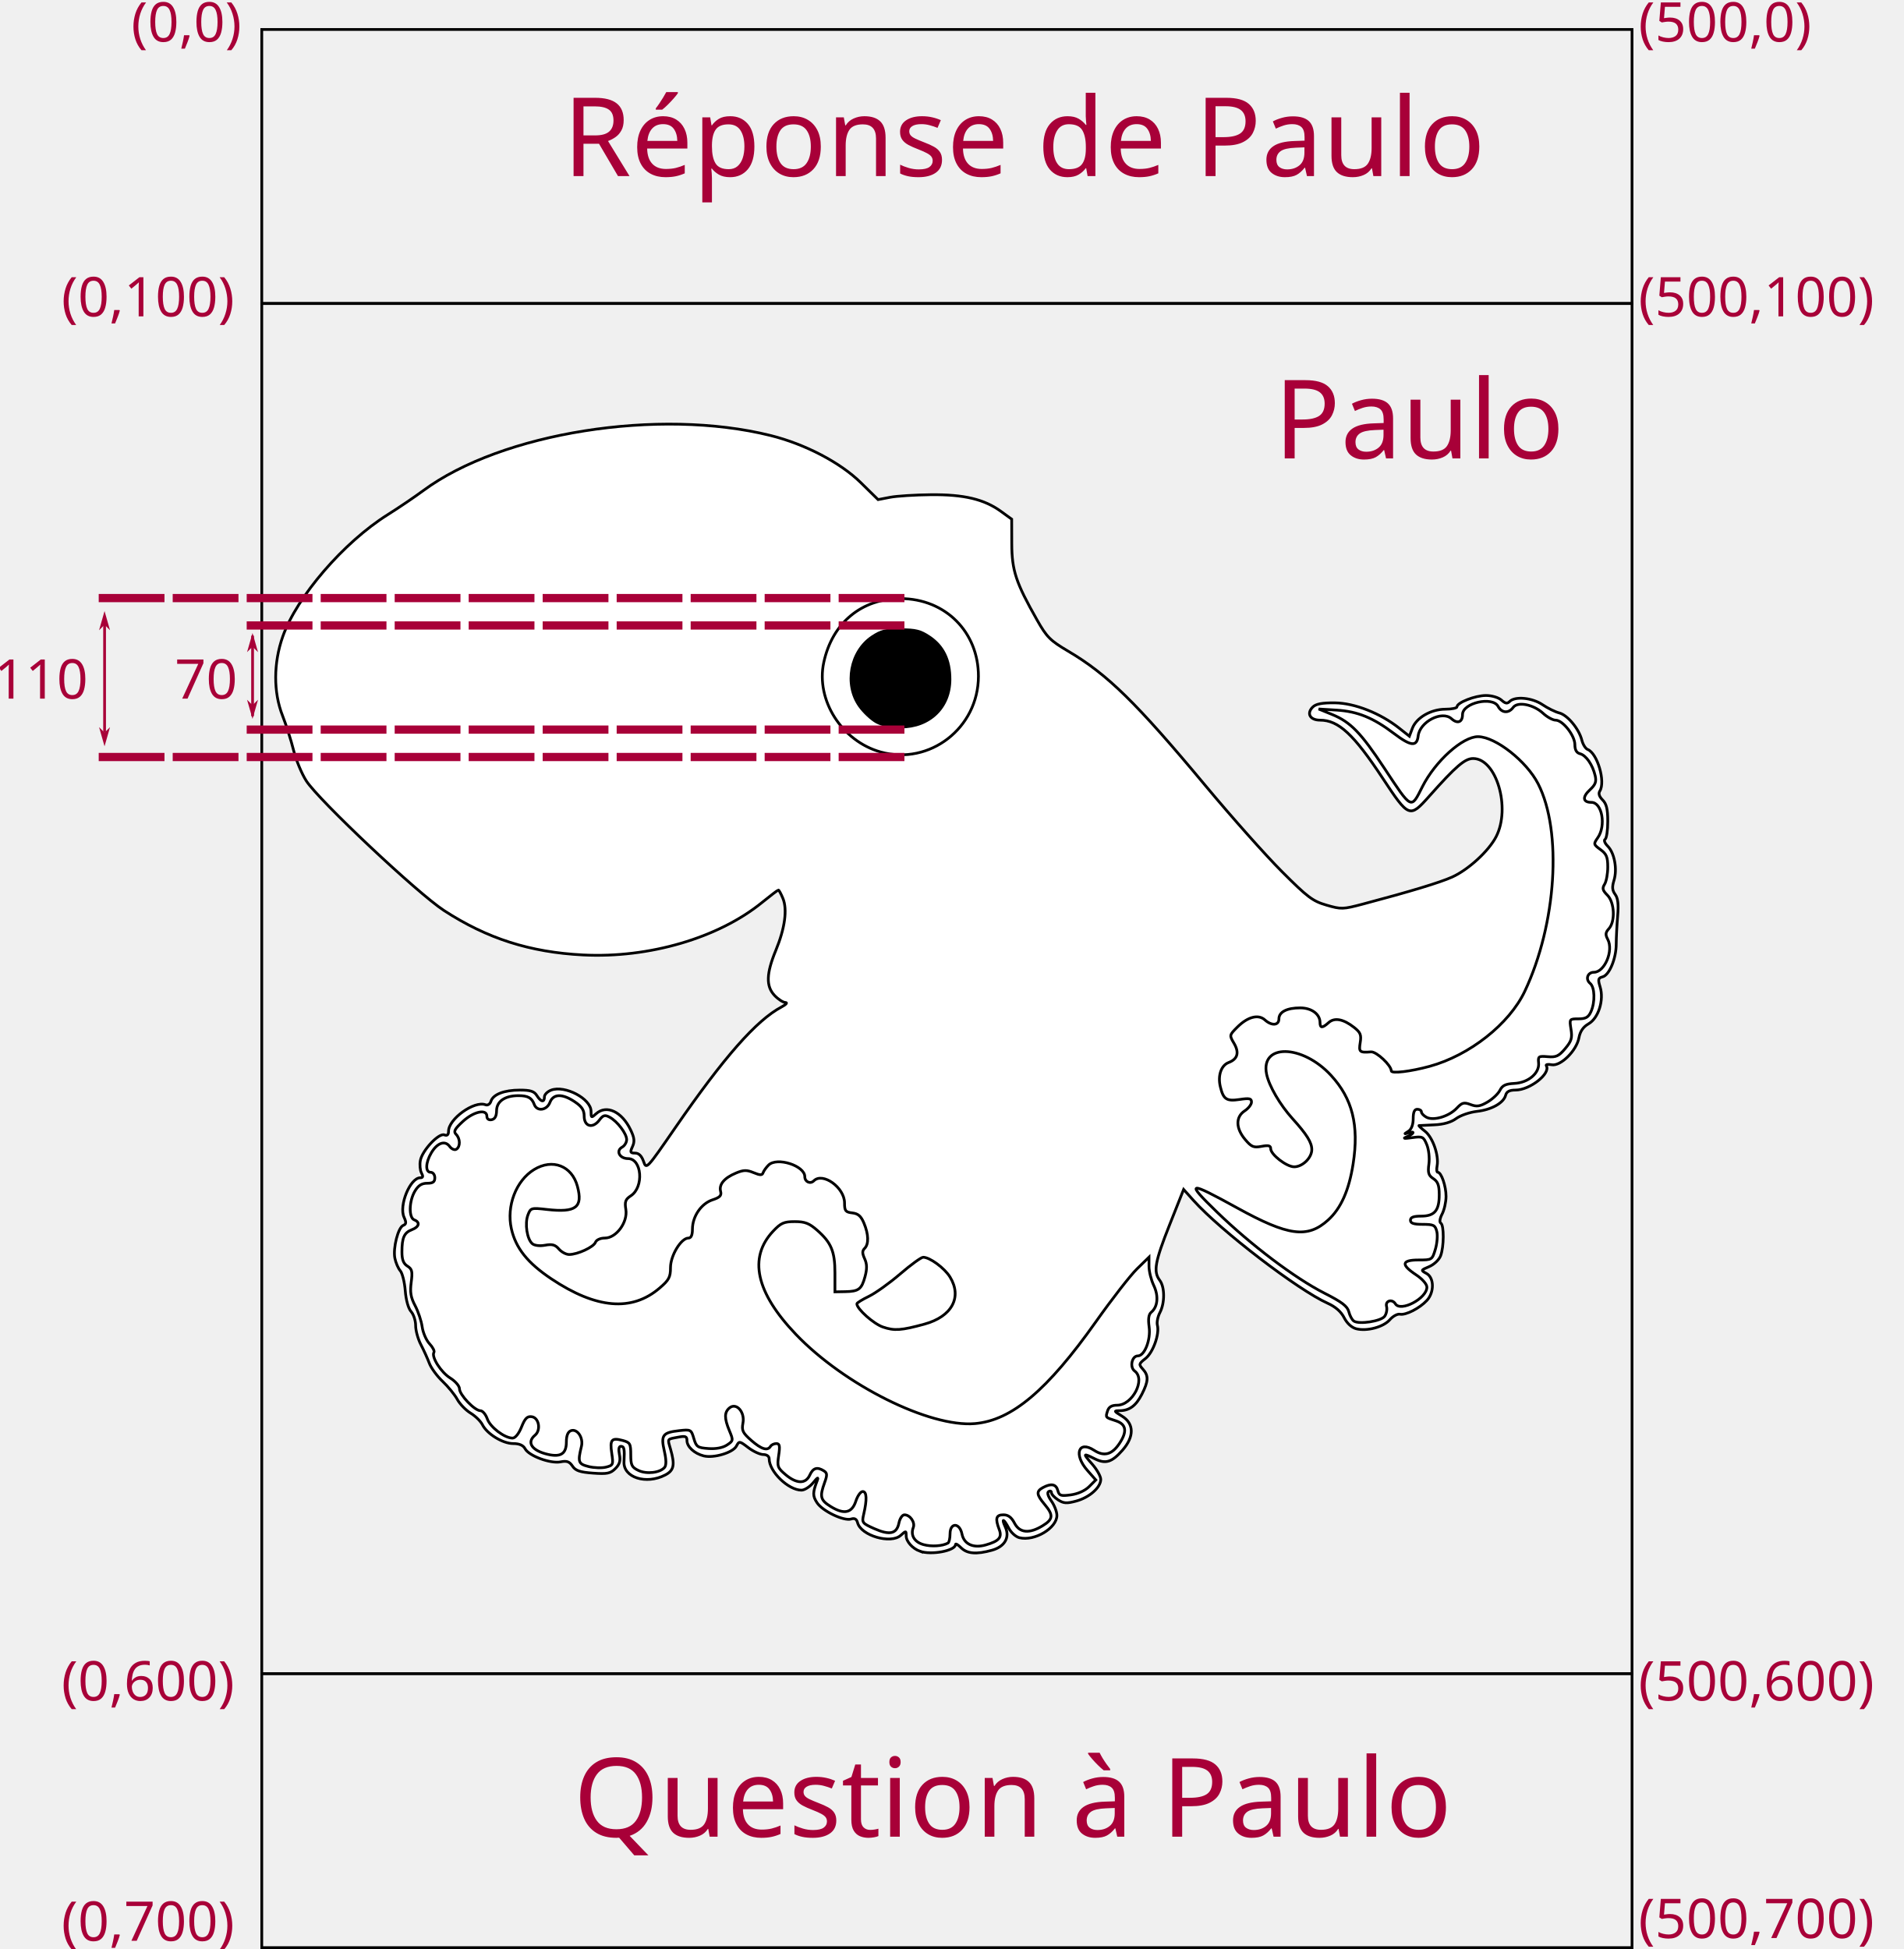
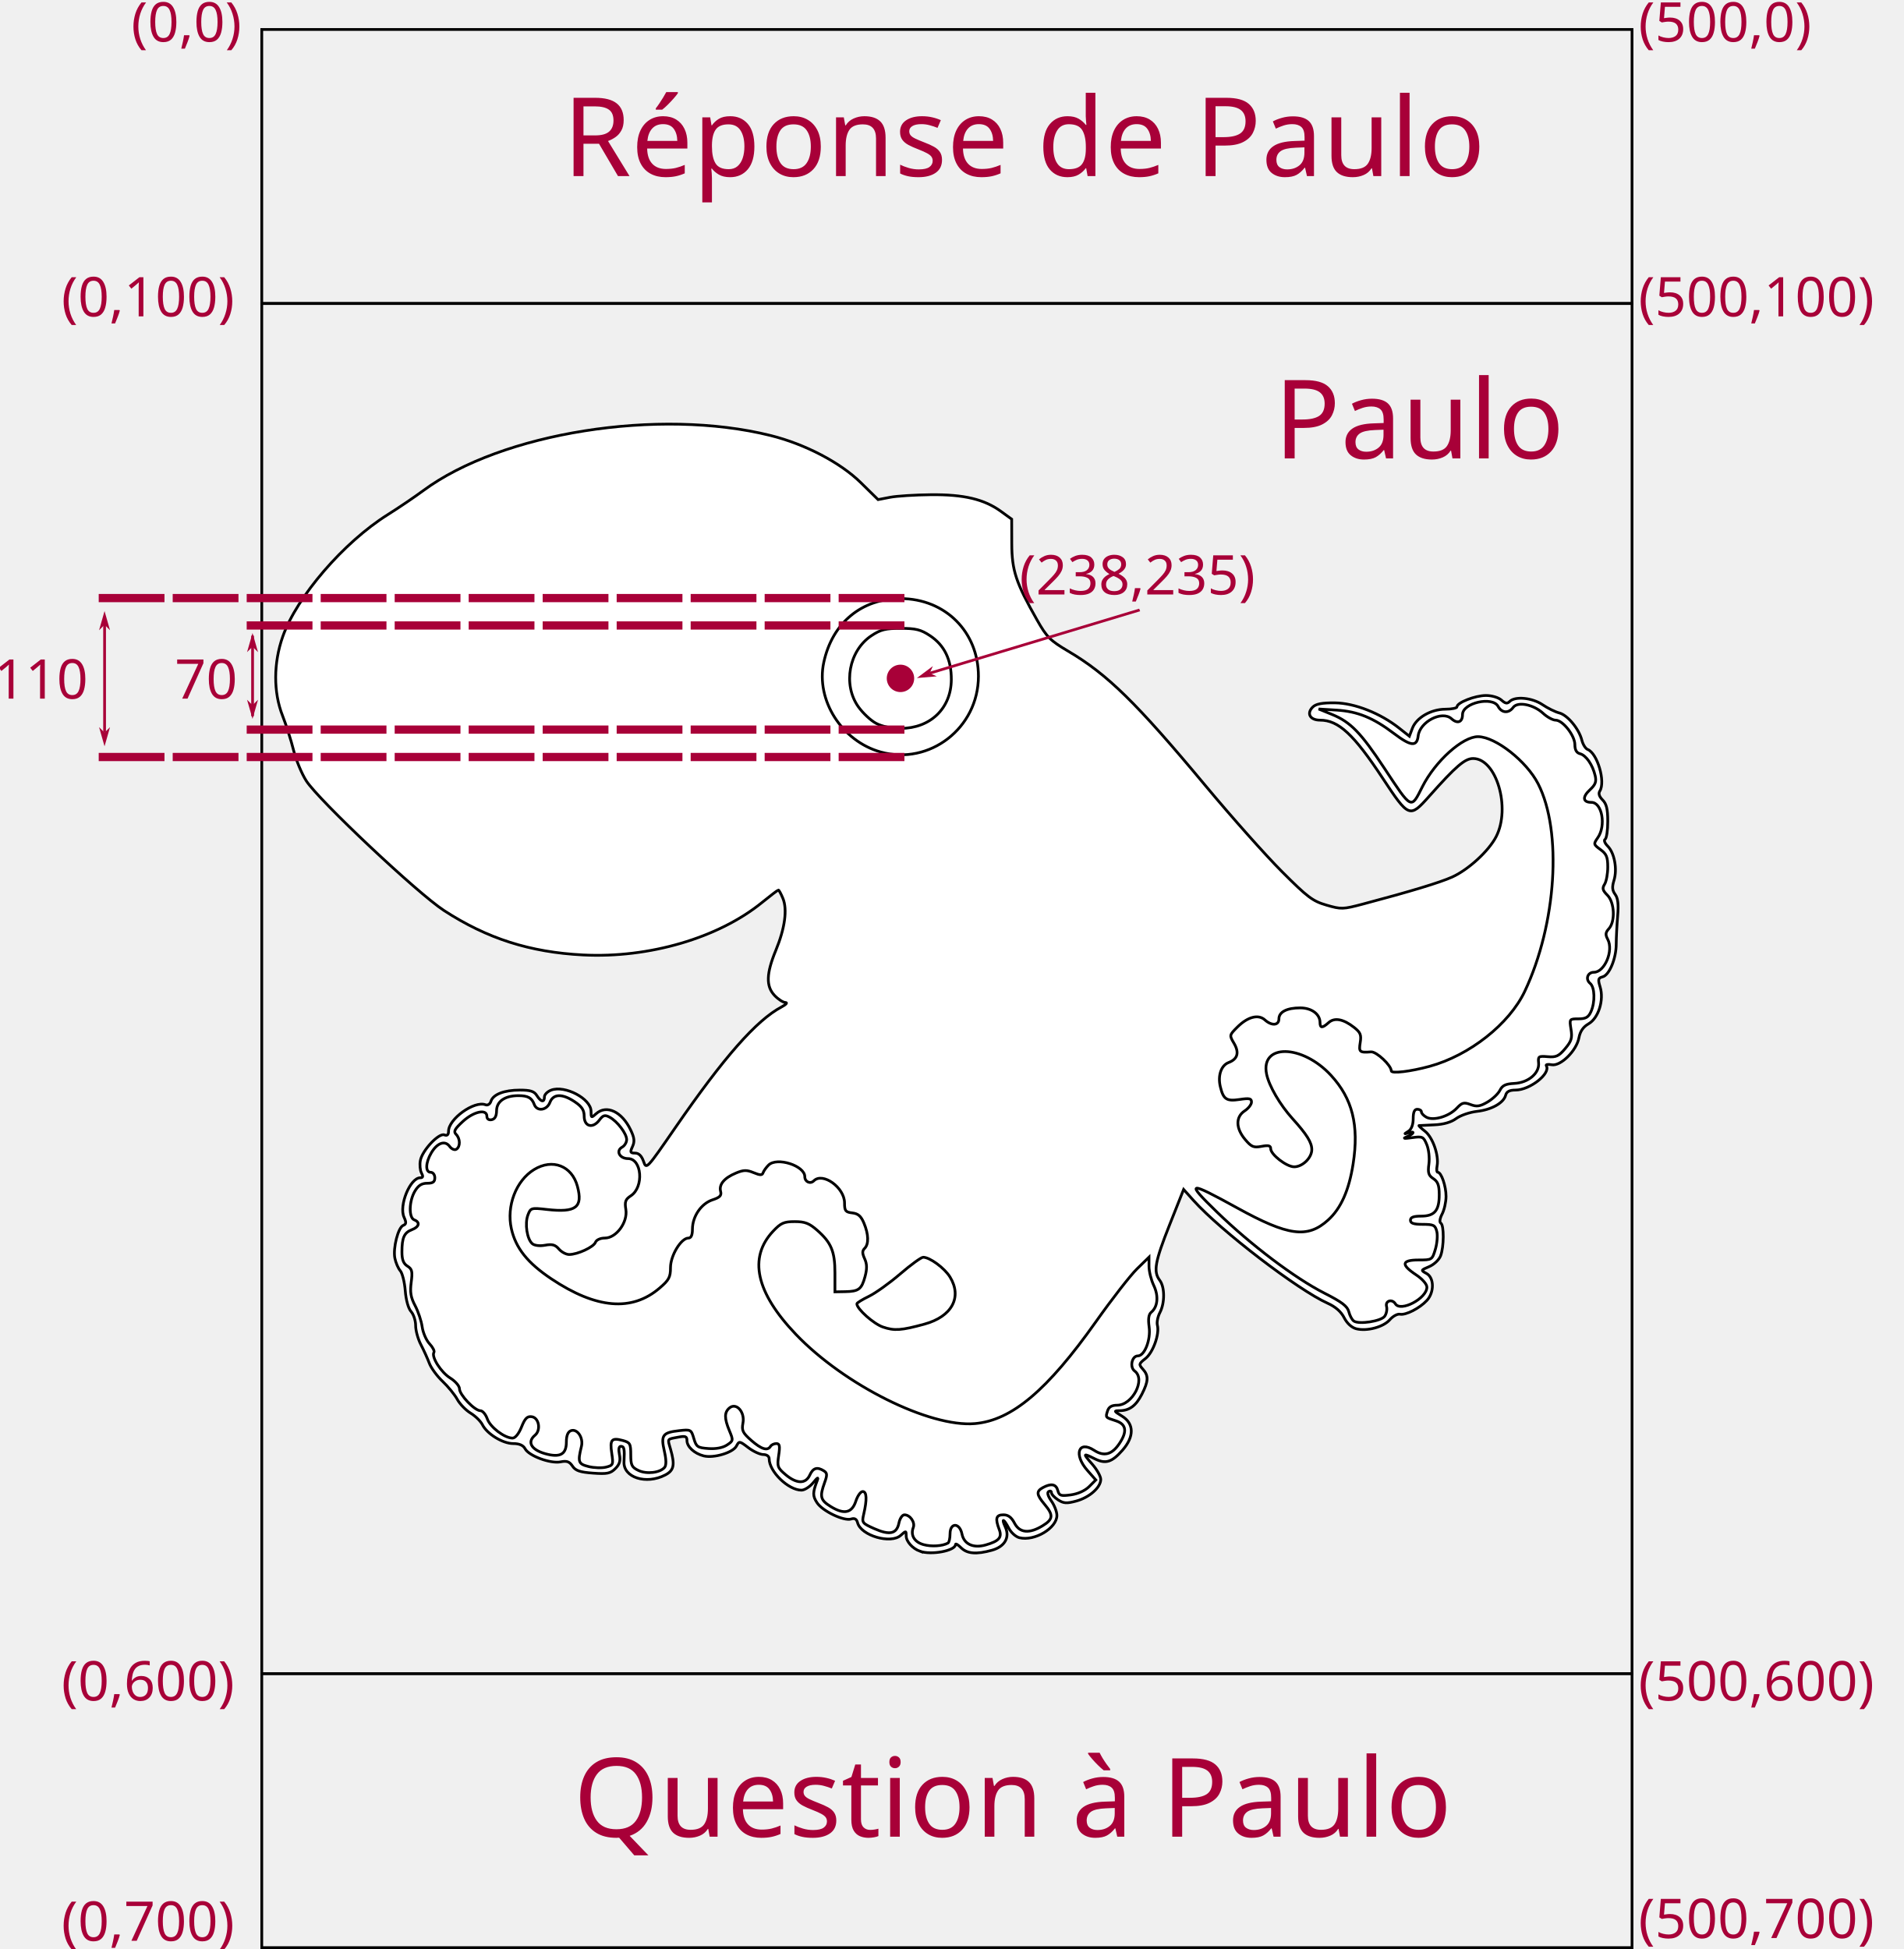
<svg xmlns="http://www.w3.org/2000/svg" width="694.559" height="711.259" id="svg3068" version="1.1">
  <defs id="defs3070">
    <marker orient="auto" refY="0" refX="0" id="Arrow1Mend" style="overflow:visible">
      <path id="path4535" d="M 0,0 5,-5 -12.5,0 5,5 0,0 z" style="fill-rule:evenodd;stroke:#000000;stroke-width:1pt" transform="matrix(-0.4,0,0,-0.4,-4,0)" />
    </marker>
    <marker orient="auto" refY="0" refX="0" id="Arrow1Mstart" style="overflow:visible">
      <path id="path4532" d="M 0,0 5,-5 -12.5,0 5,5 0,0 z" style="fill-rule:evenodd;stroke:#000000;stroke-width:1pt" transform="matrix(0.4,0,0,0.4,4,0)" />
    </marker>
  </defs>
  <g id="layer1" transform="translate(-4.981797,-341.1034)">
    <path style="fill:#ffffff;stroke:#000000" d="m 340.647,907.205 c -2.707,-0.995 -5,-3.564 -5,-5.601 0,-1.929 -0.07,-1.937 -1.978,-0.21 -3.644,3.298 -14.531,0.115 -15.767,-4.61 -0.35,-1.339 -1.067,-1.747 -2.353,-1.339 -2.645,0.839 -10.43,-2.879 -12.435,-5.939 -1.632,-2.491 -1.621,-3.687 0.075,-8.092 0.542,-1.408 0.11,-1.187 -1.459,0.75 -1.226,1.512 -3.156,2.75 -4.288,2.75 -4.808,0 -11.795,-6.783 -11.795,-11.45 0,-0.92 -0.875,-1.55 -2.156,-1.55 -1.186,0 -3.641,-1.133 -5.456,-2.517 -3.231,-2.465 -3.322,-2.476 -4.361,-0.534 -1.272,2.377 -8.26,4.459 -11.912,3.548 -3.409,-0.851 -6.116,-3.341 -6.116,-5.627 0,-1.514 -0.547,-1.716 -3.25,-1.201 -4.115,0.783 -3.877,0.401 -2.733,4.391 1.656,5.774 1.242,7.755 -1.967,9.415 -6.949,3.594 -15.324,0.901 -15.016,-4.828 0.255,-4.747 0.071,-5.646 -1.159,-5.646 -0.718,0 -0.907,1.092 -0.521,3.021 0.455,2.275 0.088,3.537 -1.487,5.112 -1.783,1.783 -2.985,2.027 -8.158,1.652 -4.785,-0.346 -6.366,-0.889 -7.481,-2.568 -1.099,-1.656 -2.065,-1.999 -4.34,-1.545 -3.668,0.734 -11.546,-2.165 -12.935,-4.759 -0.692,-1.294 -2.098,-1.913 -4.341,-1.913 -3.827,0 -9.558,-3.506 -11.237,-6.873 -0.634,-1.272 -2.58,-3.181 -4.323,-4.241 -1.743,-1.06 -3.931,-3.323 -4.861,-5.028 -0.93,-1.705 -3.339,-4.656 -5.353,-6.558 -2.014,-1.902 -4.195,-4.885 -4.848,-6.629 -0.653,-1.744 -2.043,-4.808 -3.089,-6.808 -1.046,-2 -1.902,-5.114 -1.902,-6.921 0,-1.807 -0.751,-4.115 -1.669,-5.129 -0.991,-1.095 -1.852,-4.173 -2.118,-7.579 -0.247,-3.154 -1.066,-6.439 -1.819,-7.3 -0.753,-0.861 -1.64,-2.916 -1.97,-4.566 -0.742,-3.711 1.194,-11.285 3.069,-12.004 1.09,-0.418 1.152,-1.051 0.288,-2.946 -1.949,-4.277 2.207,-14.419 5.909,-14.419 1.008,0 1.126,-0.475 0.438,-1.761 -0.518,-0.968 -0.701,-3.023 -0.406,-4.566 0.702,-3.673 6.735,-10.096 8.755,-9.321 1.033,0.396 1.523,-0.024 1.523,-1.308 0,-4.507 9.4,-11.257 13.49,-9.688 0.807,0.31 1.651,-0.227 1.978,-1.257 0.808,-2.546 4.816,-4.101 10.571,-4.101 3.861,0 5.218,0.438 6.193,2 1.485,2.378 2.768,2.598 2.768,0.475 0,-0.839 1.095,-1.941 2.432,-2.45 5.032,-1.913 14.568,3.126 14.568,7.697 0,2.443 0.102,2.495 1.829,0.932 3.814,-3.452 9.448,-0.806 12.649,5.94 1.354,2.854 1.496,4.168 0.648,6.027 -0.947,2.079 -0.828,2.378 0.947,2.378 1.358,0 2.378,0.996 3.078,3.006 1.048,3.006 1.049,3.004 11.574,-12.25 17.776,-25.764 29.609,-39.217 38.774,-44.083 1.675,-0.889 2.304,-1.611 1.424,-1.633 -0.867,-0.022 -2.658,-1.192 -3.981,-2.601 -3.144,-3.346 -3.006,-7.956 0.49,-16.439 3.327,-8.073 4.259,-14.917 2.581,-18.966 -0.691,-1.669 -1.433,-3.034 -1.649,-3.034 -0.216,0 -2.889,2.033 -5.94,4.518 -15.914,12.962 -41.268,20.399 -65.347,19.168 -19.377,-0.991 -34.966,-5.972 -50.717,-16.208 -9.626,-6.255 -45.715,-40.239 -50.27,-47.337 -1.662,-2.59 -3.747,-7.618 -4.635,-11.175 -0.887,-3.557 -2.703,-9.243 -4.035,-12.637 -3.348,-8.531 -3.314,-19.178 0.09,-28.829 5.141,-14.576 22.217,-34.404 38.323,-44.5 3.948,-2.475 9.763,-6.412 12.922,-8.748 28.631,-21.178 85.945,-30.28 126.744,-20.13 12.555,3.124 25.424,9.84 32.901,17.171 l 6.344,6.221 4.377,-0.842 c 2.408,-0.463 9.102,-0.887 14.877,-0.942 12.064,-0.115 19.456,1.641 25.566,6.072 l 3.934,2.853 0.028,8.923 c 0.031,9.835 1.488,14.228 9.253,27.915 3.539,6.237 4.761,7.459 11.342,11.344 14.307,8.445 24.861,18.79 50.159,49.164 9.391,11.275 21.872,25.304 27.737,31.176 9.468,9.48 11.296,10.86 16.322,12.321 5.406,1.572 6.006,1.554 13.409,-0.406 17.036,-4.51 27.976,-7.822 32.425,-9.817 5.912,-2.65 13.371,-9.48 16.084,-14.729 5.422,-10.49 0.114,-28.545 -8.392,-28.545 -3.007,0 -6.26,2.799 -16.073,13.829 -7.065,7.942 -7.388,7.815 -16.916,-6.632 -10.581,-16.045 -16.137,-21.197 -22.861,-21.197 -3.66,0 -5.024,-2.423 -2.683,-4.764 1.162,-1.162 3.403,-1.592 8.069,-1.548 7.173,0.068 16.602,3.774 23.499,9.237 l 3.71,2.938 1.088,-2.882 c 1.47,-3.895 6.784,-6.972 12.049,-6.977 2.337,-0.002 4.25,-0.402 4.25,-0.89 0,-1.531 6.637,-4.114 10.572,-4.114 2.124,0 4.579,0.732 5.622,1.676 1.42,1.285 2.127,1.402 3.029,0.5 1.977,-1.977 8.217,-1.367 11.954,1.169 1.901,1.29 4.644,2.644 6.095,3.008 3.033,0.761 7.246,5.838 8.279,9.977 0.389,1.557 1.343,3.075 2.12,3.373 3.534,1.356 6.578,11.775 4.431,15.164 -0.57,0.899 -0.222,2.013 1.015,3.25 1.42,1.42 1.882,3.34 1.882,7.823 0,3.268 -0.434,6.209 -0.964,6.536 -0.54,0.334 -0.125,1.434 0.944,2.503 2.465,2.465 3.553,8.374 2.296,12.47 -0.751,2.447 -0.647,3.683 0.43,5.136 1.014,1.367 1.273,3.628 0.906,7.914 -0.282,3.3 -0.517,7.881 -0.521,10.18 -0.009,5.316 -2.506,11.353 -4.959,11.995 -1.635,0.428 -1.76,0.931 -0.914,3.686 1.468,4.783 -0.596,11.375 -4.211,13.449 -1.962,1.126 -3.076,2.74 -3.518,5.098 -0.891,4.747 -6.692,10.478 -9.973,9.85 -1.351,-0.258 -2.224,-0.094 -1.94,0.365 1.725,2.79 -5.952,8.866 -11.21,8.872 -2.234,0.003 -3.276,0.548 -3.63,1.902 -0.735,2.812 -5.142,5.281 -10.501,5.883 -2.605,0.293 -6,1.467 -7.546,2.609 -1.848,1.365 -4.589,2.151 -8,2.296 -2.854,0.121 -5.362,0.241 -5.574,0.267 -0.212,0.026 0.79,0.971 2.226,2.101 2.812,2.212 5.107,8.82 4.382,12.616 -0.245,1.282 -0.13,2.331 0.255,2.331 1.29,0 3.022,5.054 3.016,8.797 -0.003,2.037 -0.648,4.933 -1.432,6.436 -0.828,1.587 -1.035,2.975 -0.494,3.309 1.233,0.762 1.194,8.64 -0.06,11.938 -0.552,1.451 -2.4,3.202 -4.162,3.943 -3.098,1.303 -3.121,1.359 -1.008,2.49 2.85,1.526 2.923,6.893 0.133,9.888 -2.652,2.847 -7.665,5.405 -9.788,4.995 -0.926,-0.178 -2.583,0.718 -3.683,1.992 -2.324,2.692 -8.387,4.327 -12.288,3.314 -1.672,-0.434 -3.359,-1.982 -4.401,-4.036 -1.11,-2.19 -3.167,-3.994 -5.999,-5.262 -10.859,-4.862 -39.012,-26.432 -48.942,-37.499 l -3.629,-4.045 -5.121,12.91 c -5.377,13.558 -6.001,17.08 -3.589,20.269 1.858,2.457 1.88,8.246 0.044,11.765 -0.776,1.488 -1.188,3.56 -0.916,4.603 0.842,3.219 -1.566,9.972 -4.331,12.147 -2.457,1.933 -2.518,2.178 -0.976,3.882 2.156,2.382 2.077,4.398 -0.357,9.168 -2.167,4.249 -4.545,5.991 -8.181,5.997 -2.108,0.003 -2.024,0.181 0.934,1.985 4.45,2.713 4.523,7.492 0.188,12.428 -3.874,4.412 -6.15,5.122 -10.099,3.152 -4.384,-2.187 -4.456,-2.036 -0.943,1.965 1.707,1.944 3.104,4.44 3.104,5.545 0,2.945 -4.163,6.617 -8.968,7.911 -3.488,0.939 -4.606,0.863 -6.615,-0.454 -1.33,-0.871 -2.417,-2.05 -2.417,-2.62 0,-0.57 -0.458,-0.753 -1.018,-0.407 -0.628,0.388 -0.246,1.714 1,3.463 1.11,1.559 2.018,3.924 2.018,5.255 0,4.646 -8.199,9.511 -13.7,8.13 -1.303,-0.327 -3.041,-1.892 -3.86,-3.478 -1.828,-3.535 -2.833,-3.841 -1.257,-0.383 1.72,3.775 -0.229,7.141 -4.883,8.434 -5.674,1.576 -9.07,1.295 -11.299,-0.934 -1.1,-1.1 -2,-1.622 -2,-1.161 0,2.287 -8.889,3.963 -13,2.451 z" id="path3461" />
    <path style="fill:#ffffff;stroke:#000000" d="m 350.897,904.217 c 0.412,-0.231 0.75,-1.744 0.75,-3.362 0,-4.191 3.512,-4.13 4.353,0.075 0.743,3.713 4.148,5.274 8.676,3.975 4.861,-1.394 6.023,-2.725 4.916,-5.634 -1.533,-4.032 -1.155,-5.357 1.529,-5.357 1.738,0 2.936,0.893 4.026,3 1.875,3.626 5.391,3.973 10.25,1.011 3.904,-2.381 4.051,-3.906 0.75,-7.829 -3.006,-3.573 -3.117,-4.782 -0.566,-6.147 2.993,-1.602 4.78,-1.236 5.392,1.104 0.492,1.882 1.066,2.071 4.769,1.575 2.565,-0.344 5.162,-1.517 6.647,-3.002 l 2.437,-2.437 -3.09,-3.519 c -5.057,-5.76 -3.259,-11.062 2.477,-7.303 3.6,2.359 6.494,1.599 9.191,-2.412 2.984,-4.438 2.581,-7.113 -1.258,-8.348 -3.852,-1.239 -3.798,-1.176 -3.024,-3.616 0.463,-1.46 1.503,-2.075 3.502,-2.075 5.617,0 10.483,-9.479 6.399,-12.466 -1.914,-1.4 -1.044,-5.534 1.164,-5.534 2.46,0 4.745,-5.888 4.103,-10.573 -0.405,-2.955 -0.166,-4.58 0.789,-5.372 2.37,-1.967 2.731,-5.905 0.895,-9.774 -0.951,-2.004 -1.729,-5.142 -1.729,-6.974 l 0,-3.331 -4.37,4.262 c -2.404,2.344 -9.146,11.012 -14.982,19.262 -17.756,25.099 -30.733,36.033 -44.158,37.208 -16.529,1.446 -47.672,-14.081 -65.346,-32.581 -14.58,-15.26 -17.386,-28.001 -8.292,-37.644 2.825,-2.996 3.928,-3.483 7.882,-3.483 3.73,0 5.273,0.594 8.183,3.148 5.15,4.522 6.484,7.733 6.484,15.614 l 0,6.862 3.75,-0.063 c 4.933,-0.082 5.992,-0.89 7.239,-5.521 0.762,-2.83 0.723,-4.579 -0.146,-6.485 -0.91,-1.996 -0.913,-2.886 -0.016,-3.783 1.573,-1.573 1.479,-5.104 -0.245,-9.231 -1.067,-2.555 -2.118,-3.474 -4.25,-3.718 -2.478,-0.284 -2.832,-0.741 -2.832,-3.656 0,-5.602 -7.953,-11.315 -11.213,-8.055 -1.288,1.288 -3.287,0.365 -3.287,-1.517 0,-4.022 -10.183,-7.27 -13.232,-4.221 -0.874,0.874 -1.772,2.137 -1.995,2.805 -0.316,0.948 -1.078,0.937 -3.46,-0.05 -2.513,-1.041 -3.654,-1.015 -6.434,0.147 -4.268,1.784 -6.261,4.158 -5.603,6.674 0.404,1.544 -0.227,2.207 -2.959,3.108 -4.11,1.356 -7.309,6.032 -7.314,10.69 -0.002,2.17 -0.485,3.25 -1.453,3.25 -2.679,0 -6.551,6.363 -6.551,10.766 0,3.519 -0.547,4.546 -3.992,7.495 -10.132,8.673 -23.138,7.559 -39.496,-3.382 -8.678,-5.804 -12.997,-11.22 -14.577,-18.278 -1.859,-8.306 1.708,-17.584 8.306,-21.607 6.717,-4.095 13.775,-1.365 15.787,6.108 2.074,7.704 -0.497,9.668 -11.09,8.47 -5.788,-0.655 -5.976,-0.601 -6.965,2.001 -1.207,3.175 -0.325,8.889 1.621,10.505 0.809,0.671 2.751,0.893 4.67,0.533 2.55,-0.478 3.67,-0.168 5.001,1.387 0.943,1.102 2.634,2.003 3.757,2.003 3.091,0 8.929,-2.709 9.599,-4.455 0.342,-0.892 1.794,-1.545 3.435,-1.545 4.169,0 8.403,-5.785 7.646,-10.446 -0.46,-2.837 -0.149,-3.686 1.825,-4.979 4.841,-3.172 4.049,-13.574 -1.034,-13.574 -3.08,0 -4.539,-2.835 -2.148,-4.173 0.91,-0.509 1.654,-1.743 1.654,-2.741 0,-2.214 -3.402,-6.695 -6.234,-8.21 -1.732,-0.927 -2.358,-0.742 -3.756,1.112 -2.382,3.157 -5.51,2.327 -5.51,-1.463 0,-2.218 -0.828,-3.492 -3.398,-5.228 -4.552,-3.075 -7.884,-3 -9.102,0.204 -1.112,2.925 -4.731,3.4 -5.708,0.75 -0.899,-2.436 -2.308,-3.219 -5.792,-3.22 -4.91,-9.3e-4 -7.922,2.065 -7.963,5.463 -0.025,2.013 -0.6,3.08 -1.787,3.312 -1.07,0.209 -1.75,-0.27 -1.75,-1.232 0,-2.813 -4.788,-1.795 -8.765,1.863 -2.996,2.756 -3.488,3.686 -2.485,4.7 1.566,1.584 1.619,4.518 0.098,5.458 -0.633,0.391 -1.725,-0.073 -2.427,-1.032 -1.697,-2.321 -4.537,-1.329 -6.705,2.341 -2.126,3.598 -2.232,7.097 -0.216,7.097 0.833,0 1.5,0.889 1.5,2 0,1.521 -0.667,2 -2.784,2 -2.013,0 -3.26,0.805 -4.5,2.904 -2.15,3.639 -2.274,9.667 -0.216,10.457 2.229,0.856 1.817,2.567 -0.864,3.587 -2.821,1.073 -3.636,2.894 -3.636,8.125 0,2.828 0.554,4.256 2.002,5.16 1.706,1.066 1.911,1.94 1.384,5.915 -0.481,3.623 -0.163,5.523 1.42,8.508 1.122,2.114 2.281,5.595 2.577,7.737 0.296,2.141 1.503,4.921 2.682,6.176 1.179,1.255 1.904,2.672 1.61,3.147 -1.01,1.635 2.573,7.274 5.947,9.359 1.859,1.149 3.378,2.916 3.378,3.929 0,2.197 5.533,7.995 7.629,7.995 0.811,0 1.941,1.338 2.512,2.973 1.061,3.043 6.297,7.027 9.236,7.027 0.984,0 2.289,-1.622 3.262,-4.053 1.27,-3.175 2.081,-3.987 3.742,-3.75 2.639,0.377 3.422,4.893 1.171,6.761 -3.188,2.646 -1.119,5.673 4.787,7.005 4.67,1.053 6.662,-0.306 6.662,-4.545 0,-2.308 0.554,-3.694 1.645,-4.113 2.303,-0.884 4.63,2.55 3.859,5.694 -1.409,5.741 -1.16,6.445 2.609,7.385 1.987,0.495 4.848,0.591 6.357,0.212 2.607,-0.654 2.711,-0.906 2.089,-5.054 -0.748,-4.987 -0.066,-5.777 4.027,-4.669 2.659,0.72 2.914,1.175 2.914,5.193 0,3.832 0.362,4.578 2.786,5.74 2.995,1.437 7.918,0.858 9.563,-1.125 0.651,-0.785 0.616,-2.811 -0.105,-5.961 -1.325,-5.788 -0.618,-6.755 5.434,-7.438 4.224,-0.476 4.38,-0.392 5.337,2.863 0.899,3.059 1.366,3.381 5.318,3.665 2.736,0.197 5.224,-0.273 6.753,-1.275 2.341,-1.534 2.371,-1.706 0.918,-5.184 -1.904,-4.558 -1.9,-6.778 0.016,-8.368 2.501,-2.075 5.672,1.48 4.916,5.51 -0.512,2.731 -0.103,3.59 3.021,6.332 3.7,3.249 5.95,3.943 7.044,2.173 0.34,-0.55 1.294,-1 2.12,-1 1.205,0 1.374,0.857 0.852,4.336 -0.6,4.002 -0.406,4.541 2.515,7 4.04,3.4 7.328,3.461 8.83,0.164 1.199,-2.631 2.712,-3.083 5.153,-1.539 1.229,0.777 1.27,1.486 0.25,4.306 -1.853,5.123 -1.526,6.382 2.263,8.724 4.844,2.994 7.74,2.364 9.147,-1.99 0.622,-1.925 1.747,-3.5 2.5,-3.5 1.485,0 1.616,2.894 0.373,8.251 -0.728,3.138 -0.593,3.322 3.898,5.309 5.611,2.482 8.159,1.887 8.954,-2.089 0.327,-1.634 1.225,-2.97 1.997,-2.97 2.063,0 3.967,2.724 3.237,4.628 -1.083,2.822 0.4,5.309 3.724,6.245 2.871,0.808 6.942,0.548 8.936,-0.57 z" id="path3459" />
    <path style="fill:#ffffff;stroke:#000000" d="m 326.32,615.53 c -14.175,-3.952 -23.697,-18.946 -20.753,-32.677 3.095,-14.432 13.807,-23.318 28.08,-23.296 16.243,0.025 28.383,12.165 28.357,28.357 -0.03,18.86 -17.79,32.605 -35.685,27.616 z" id="path3441" />
-     <path style="fill:#000000;stroke:none" d="m 324.632,605.061 c -1.916,-1.019 -4.819,-3.736 -6.45,-6.037 -5.737,-8.093 -3.444,-20.494 4.799,-25.949 3.341,-2.211 5.145,-2.661 10.667,-2.661 5.522,0 7.326,0.45 10.667,2.661 5.279,3.494 7.835,8.757 7.796,16.052 -0.057,10.466 -7.656,17.787 -18.462,17.787 -3.465,0 -6.833,-0.692 -9.016,-1.853 z" id="path3437" />
+     <path style="fill:none;stroke:#000000" d="m 324.632,605.061 c -1.916,-1.019 -4.819,-3.736 -6.45,-6.037 -5.737,-8.093 -3.444,-20.494 4.799,-25.949 3.341,-2.211 5.145,-2.661 10.667,-2.661 5.522,0 7.326,0.45 10.667,2.661 5.279,3.494 7.835,8.757 7.796,16.052 -0.057,10.466 -7.656,17.787 -18.462,17.787 -3.465,0 -6.833,-0.692 -9.016,-1.853 z" id="path3437" />
    <path style="fill:#ffffff;stroke:#000000" d="m 342.328,824.316 c 9.982,-2.732 13.818,-9.791 9.324,-17.161 -1.992,-3.267 -7.364,-7.23 -9.81,-7.237 -0.717,-0.002 -4.472,2.723 -8.344,6.055 -3.872,3.332 -9.022,7.022 -11.446,8.199 -2.424,1.177 -4.406,2.406 -4.406,2.729 0,1.874 6.093,7.311 9.5,8.477 4.2,1.437 6.682,1.264 15.181,-1.062 z" id="path3421" />
    <path style="fill:#ffffff;stroke:#000000" d="m 510.231,821.469 c 0.663,-0.906 0.975,-2.527 0.694,-3.602 -0.543,-2.078 2.053,-2.846 3.222,-0.954 1.91,3.09 11.5,-1.976 11.5,-6.075 0,-1.105 -1.669,-3.002 -4,-4.544 -5.554,-3.675 -5.249,-5.381 0.96,-5.381 4.901,0 4.974,-0.046 6.131,-3.909 0.644,-2.15 0.879,-5.075 0.521,-6.5 -0.579,-2.305 -1.144,-2.591 -5.131,-2.591 -3.316,0 -4.481,-0.39 -4.481,-1.5 0,-1.075 1.098,-1.5 3.878,-1.5 4.919,0 6.622,-2.001 6.622,-7.782 0,-3.468 -0.483,-4.795 -2.148,-5.9 -1.776,-1.179 -2.057,-2.105 -1.621,-5.353 0.294,-2.192 -0.044,-5.306 -0.766,-7.048 -1.216,-2.936 -1.534,-3.087 -5.379,-2.556 -3.08,0.426 -3.532,0.335 -1.837,-0.366 2.649,-1.096 3.039,-2.178 0.5,-1.388 -1.667,0.518 -1.667,0.491 0,-0.581 1.111,-0.714 1.75,-2.385 1.75,-4.576 0,-2.4 0.457,-3.45 1.5,-3.45 0.825,0 1.5,0.434 1.5,0.965 0,0.531 0.836,1.412 1.857,1.959 2.566,1.373 8.233,-0.326 11.035,-3.309 1.939,-2.064 2.625,-2.245 5.043,-1.332 2.277,0.859 3.43,0.688 6.179,-0.917 1.859,-1.086 3.899,-3.014 4.533,-4.286 0.891,-1.787 2.08,-2.357 5.241,-2.51 5.113,-0.248 9.249,-3.746 8.87,-7.501 -0.24,-2.378 0.006,-2.544 3.35,-2.255 3.038,0.263 4.042,-0.203 6.347,-2.942 2.299,-2.732 2.641,-3.865 2.129,-7.062 -0.604,-3.774 -0.579,-3.808 2.742,-3.808 2.621,0 3.604,-0.555 4.512,-2.547 1.601,-3.514 1.455,-8.964 -0.28,-10.404 -1.803,-1.497 -0.925,-4.049 1.393,-4.049 3.917,0 7.233,-7.918 5.035,-12.025 -0.915,-1.71 -0.828,-2.494 0.433,-3.887 2.382,-2.632 2.058,-9.61 -0.568,-12.236 -1.751,-1.751 -1.936,-2.488 -1,-3.986 0.631,-1.011 1.148,-3.832 1.148,-6.269 0,-3.644 -0.472,-4.774 -2.659,-6.367 -2.557,-1.863 -2.595,-2.028 -1,-4.306 3.113,-4.444 1.593,-12.924 -2.317,-12.924 -3.125,0 -3.378,-1.943 -0.589,-4.527 2.07,-1.918 2.481,-3.003 1.972,-5.199 -0.922,-3.969 -3.304,-7.435 -5.508,-8.011 -1.295,-0.339 -1.898,-1.388 -1.898,-3.303 0,-3.349 -4.407,-8.96 -7.037,-8.96 -1.023,0 -3.063,-1.115 -4.533,-2.478 -3.526,-3.268 -9.307,-4.41 -10.95,-2.164 -1.632,2.232 -4.182,2.065 -5.48,-0.359 -2.04,-3.812 -13,-1.311 -13,2.967 0,2.79 -1.845,3.484 -4.023,1.513 -3.438,-3.111 -11.562,1.087 -12.163,6.284 -0.462,4 -2.658,3.78 -8.814,-0.883 -7.609,-5.764 -13.262,-8.071 -20.939,-8.547 l -6.561,-0.406 4.919,2.004 c 6.689,2.725 10.505,6.65 19.044,19.587 10.091,15.288 9.699,15.097 13.889,6.778 4.706,-9.345 14.725,-18.342 20.349,-18.273 6.374,0.078 17.662,8.951 21.891,17.209 8.872,17.323 6.692,51.231 -4.866,75.695 -5.654,11.966 -20.169,23.419 -34.725,27.398 -6.958,1.902 -14,2.736 -14,1.657 0,-2.005 -5.41,-7.078 -7.384,-6.925 -4.182,0.325 -4.507,0.046 -3.947,-3.401 0.455,-2.805 0.096,-3.696 -2.225,-5.522 -3.922,-3.085 -7.165,-3.695 -9.312,-1.752 -2.278,2.061 -3.131,2.047 -3.131,-0.053 0,-3.053 -3.084,-5.329 -7.221,-5.329 -4.903,0 -7.779,1.492 -7.779,4.035 0,2.408 -2.655,2.587 -5.131,0.346 -2.381,-2.155 -6.278,-1.126 -10.061,2.657 -2.895,2.895 -2.912,2.977 -1.222,5.837 2.026,3.43 1.375,5.808 -1.933,7.066 -2.726,1.036 -4.004,4.747 -3.034,8.808 1.106,4.632 2.251,5.392 7.035,4.675 3.579,-0.537 4.346,-0.371 4.346,0.939 0,0.875 -1.125,2.328 -2.5,3.229 -3.338,2.187 -3.275,6.333 0.158,10.413 2.307,2.742 3.099,3.076 6,2.531 2.547,-0.478 3.342,-0.28 3.342,0.829 0,2.158 5.787,6.634 8.577,6.634 3.054,0 6.423,-3.293 6.423,-6.277 0,-2.613 -1.809,-5.52 -7.023,-11.286 -4.569,-5.053 -8.566,-11.903 -9.468,-16.228 -2.342,-11.228 13.016,-10.957 23.498,0.415 7.827,8.491 10.26,18.205 8.079,32.26 -1.504,9.694 -4.447,16.306 -9.146,20.551 -7.492,6.769 -14.528,5.834 -33.085,-4.395 -18.105,-9.98 -19.063,-9.791 -7.451,1.471 12.389,12.016 28.479,24.163 39.218,29.609 6.367,3.228 8.382,4.763 8.885,6.768 0.358,1.426 1.177,2.954 1.821,3.396 1.908,1.309 9.934,0.077 11.254,-1.728 z" id="path3419" />
    <rect style="fill:none;stroke:#000000" id="rect3594" width="500" height="500" x="100.5" y="451.862" />
    <rect style="fill:none;stroke:#000000" id="rect3596" width="500" height="100" x="100.5" y="951.862" />
    <rect y="351.862" x="100.5" height="100" width="500" id="rect3628" style="fill:none;stroke:#000000" />
  </g>
  <g id="layer2" transform="translate(-4.981797,-341.1034)">
    <text id="text4421" y="1011.382" x="214.26" style="font-size:40px;font-style:normal;font-weight:normal;line-height:125%;letter-spacing:0px;word-spacing:0px;fill:#a80038;fill-opacity:1;stroke:none;font-family:Sans" xml:space="preserve">
      <tspan style="font-style:normal;font-variant:normal;font-weight:normal;font-stretch:normal;fill:#a80038;fill-opacity:1;font-family:Linux Libertine Display O;-inkscape-font-specification:Linux Libertine Display O" y="1011.382" x="214.26" id="tspan4423">Question à Paulo</tspan>
    </text>
    <text xml:space="preserve" style="font-size:40px;font-style:normal;font-weight:normal;line-height:125%;letter-spacing:0px;word-spacing:0px;fill:#a80038;fill-opacity:1;stroke:none;font-family:Sans" x="210.401" y="405.362" id="text3649">
      <tspan id="tspan3651" x="210.401" y="405.362" style="font-style:normal;font-variant:normal;font-weight:normal;font-stretch:normal;fill:#a80038;fill-opacity:1;font-family:Linux Libertine Display O;-inkscape-font-specification:Linux Libertine Display O">Réponse de Paulo</tspan>
    </text>
    <text id="text4421-5" y="508.402" x="469.901" style="font-size:40px;font-style:normal;font-weight:normal;line-height:125%;letter-spacing:0px;word-spacing:0px;fill:#a80038;fill-opacity:1;stroke:none;font-family:Sans" xml:space="preserve">
      <tspan style="font-style:normal;font-variant:normal;font-weight:normal;font-stretch:normal;fill:#a80038;fill-opacity:1;font-family:Linux Libertine Display O;-inkscape-font-specification:Linux Libertine Display O" y="508.402" x="469.901" id="tspan4468">Paulo</tspan>
    </text>
    <path id="path4510" d="m 335,569.362 -240.425,0" style="fill:none;stroke:#a80038;stroke-width:3;stroke-linecap:butt;stroke-linejoin:miter;stroke-miterlimit:4;stroke-opacity:1;stroke-dasharray:24, 3;stroke-dashoffset:0" />
    <path id="path4514" d="m 335,617.362 -296,0" style="fill:none;stroke:#a80038;stroke-width:3;stroke-linecap:butt;stroke-linejoin:miter;stroke-miterlimit:4;stroke-opacity:1;stroke-dasharray:24, 3;stroke-dashoffset:0" />
    <path style="fill:none;stroke:#a80038;stroke-width:3;stroke-linecap:butt;stroke-linejoin:miter;stroke-miterlimit:4;stroke-opacity:1;stroke-dasharray:24, 3;stroke-dashoffset:0" d="m 335,559.362 -296,0" id="path4516" />
    <path style="fill:none;stroke:#a80038;stroke-width:3;stroke-linecap:butt;stroke-linejoin:miter;stroke-miterlimit:4;stroke-opacity:1;stroke-dasharray:24, 3;stroke-dashoffset:0" d="m 335,607.362 -240.425,0" id="path4518" />
    <g id="g5152" transform="translate(175.8011,11.55716)" style="fill:#a80038;fill-opacity:1">
      <path style="font-size:medium;font-style:normal;font-variant:normal;font-weight:normal;font-stretch:normal;text-indent:0;text-align:start;text-decoration:none;line-height:normal;letter-spacing:normal;word-spacing:normal;text-transform:none;direction:ltr;block-progression:tb;writing-mode:lr-tb;text-anchor:start;baseline-shift:baseline;color:#000000;fill:#a80038;fill-opacity:1;fill-rule:nonzero;stroke:none;stroke-width:1px;marker:none;visibility:visible;display:inline;overflow:visible;enable-background:accumulate;font-family:Sans;-inkscape-font-specification:Sans" d="m -79.156,561.531 0,29.375 1,0 0,-29.375 -1,0 z" id="path4520" />
      <path style="fill:#a80038;fill-opacity:1;fill-rule:evenodd;stroke:none" d="m -78.672,565.545 2,2 -2,-7 -2,7 2,-2 z" id="path5158" />
      <path style="fill:#a80038;fill-opacity:1;fill-rule:evenodd;stroke:none" d="m -78.672,586.9 -2,-2 2,7 2,-7 -2,2 z" id="path5160" />
    </g>
    <g id="g5188" transform="translate(-12,0)">
      <g id="g5162" transform="translate(133.8011,11.55716)" style="fill:#a80038;fill-opacity:1">
        <path style="font-size:medium;font-style:normal;font-variant:normal;font-weight:normal;font-stretch:normal;text-indent:0;text-align:start;text-decoration:none;line-height:normal;letter-spacing:normal;word-spacing:normal;text-transform:none;direction:ltr;block-progression:tb;writing-mode:lr-tb;text-anchor:start;baseline-shift:baseline;color:#000000;fill:#a80038;fill-opacity:1;fill-rule:nonzero;stroke:none;stroke-width:1px;marker:none;visibility:visible;display:inline;overflow:visible;enable-background:accumulate;font-family:Sans;-inkscape-font-specification:Sans" d="m -79.156,555.531 0,41.375 1,0 0,-41.375 z" id="path5164" />
        <g id="g5176">
          <path id="path5166" d="m -78.672,557.545 2,2 -2,-7 -2,7 2,-2 z" style="fill:#a80038;fill-opacity:1;fill-rule:evenodd;stroke:none" />
        </g>
        <path style="fill:#a80038;fill-opacity:1;fill-rule:evenodd;stroke:none" d="m -78.672,596.9 -2,-2 2,7 2,-7 -2,2 z" id="path5168" />
      </g>
    </g>
    <text xml:space="preserve" style="font-size:40px;font-style:normal;font-weight:normal;line-height:125%;letter-spacing:0px;word-spacing:0px;fill:#a80038;fill-opacity:1;stroke:none;font-family:Sans" x="68.752" y="596.06" id="text5184">
      <tspan id="tspan5186" x="68.752" y="596.06" style="font-size:20px;fill:#a80038;fill-opacity:1">70</tspan>
    </text>
    <text xml:space="preserve" style="font-size:40px;font-style:normal;font-weight:normal;line-height:125%;letter-spacing:0px;word-spacing:0px;fill:#a80038;fill-opacity:1;stroke:none;font-family:Sans" x="2.785" y="596.06" id="text5184-5">
      <tspan id="tspan5186-2" x="2.785" y="596.06" style="font-size:20px;fill:#a80038;fill-opacity:1">110</tspan>
    </text>
    <text xml:space="preserve" style="font-size:40px;font-style:normal;font-weight:normal;line-height:125%;letter-spacing:0px;word-spacing:0px;fill:#a80038;fill-opacity:1;stroke:none;font-family:Sans" x="52.878" y="356.279" id="text5184-5-1">
      <tspan id="tspan5186-2-5" x="52.878" y="356.279" style="font-size:20px;fill:#a80038;fill-opacity:1">(0,0)</tspan>
    </text>
    <text xml:space="preserve" style="font-size:40px;font-style:normal;font-weight:normal;line-height:125%;letter-spacing:0px;word-spacing:0px;fill:#a80038;fill-opacity:1;stroke:none;font-family:Sans" x="602.871" y="356.279" id="text5184-5-1-9">
      <tspan id="tspan5186-2-5-9" x="602.871" y="356.279" style="font-size:20px;fill:#a80038;fill-opacity:1">(500,0)</tspan>
    </text>
    <text xml:space="preserve" style="font-size:40px;font-style:normal;font-weight:normal;line-height:125%;letter-spacing:0px;word-spacing:0px;fill:#a80038;fill-opacity:1;stroke:none;font-family:Sans" x="602.871" y="1048.368" id="text5184-5-1-1">
      <tspan id="tspan5186-2-5-6" x="602.871" y="1048.368" style="font-size:20px;fill:#a80038;fill-opacity:1">(500,700)</tspan>
    </text>
    <text xml:space="preserve" style="font-size:40px;font-style:normal;font-weight:normal;line-height:125%;letter-spacing:0px;word-spacing:0px;fill:#a80038;fill-opacity:1;stroke:none;font-family:Sans" x="27.409" y="1049.369" id="text5184-5-1-1-2">
      <tspan x="27.409" y="1049.369" style="font-size:20px;fill:#a80038;fill-opacity:1" id="tspan5290">(0,700)</tspan>
    </text>
    <text xml:space="preserve" style="font-size:40px;font-style:normal;font-weight:normal;line-height:125%;letter-spacing:0px;word-spacing:0px;fill:#a80038;fill-opacity:1;stroke:none;font-family:Sans" x="27.409" y="961.669" id="text5184-5-1-1-2-0">
      <tspan x="27.409" y="961.669" style="font-size:20px;fill:#a80038;fill-opacity:1" id="tspan5290-5">(0,600)</tspan>
    </text>
    <text xml:space="preserve" style="font-size:40px;font-style:normal;font-weight:normal;line-height:125%;letter-spacing:0px;word-spacing:0px;fill:#a80038;fill-opacity:1;stroke:none;font-family:Sans" x="27.409" y="456.557" id="text5184-5-1-1-2-3">
      <tspan x="27.409" y="456.557" style="font-size:20px;fill:#a80038;fill-opacity:1" id="tspan5324">(0,100)</tspan>
    </text>
    <text id="text5337" y="456.557" x="602.871" style="font-size:40px;font-style:normal;font-weight:normal;line-height:125%;letter-spacing:0px;word-spacing:0px;fill:#a80038;fill-opacity:1;stroke:none;font-family:Sans" xml:space="preserve">
      <tspan id="tspan5339" style="font-size:20px;fill:#a80038;fill-opacity:1" y="456.557" x="602.871">(500,100)</tspan>
    </text>
    <text id="text5341" y="961.669" x="602.871" style="font-size:40px;font-style:normal;font-weight:normal;line-height:125%;letter-spacing:0px;word-spacing:0px;fill:#a80038;fill-opacity:1;stroke:none;font-family:Sans" xml:space="preserve">
      <tspan id="tspan5343" style="font-size:20px;fill:#a80038;fill-opacity:1" y="961.669" x="602.871">(500,600)</tspan>
    </text>
+     <text xml:space="preserve" style="font-size:40px;font-style:normal;font-weight:normal;line-height:125%;letter-spacing:0px;word-spacing:0px;fill:#a80038;fill-opacity:1;stroke:none;font-family:Sans" x="376.987" y="558.042" id="text5184-5-1-1-2-3-6">
+       <tspan x="376.987" y="558.042" style="font-size:20px;fill:#a80038;fill-opacity:1" id="tspan5324-0">(238,235)</tspan>
+     </text>
+     <path style="fill:#a80038;fill-opacity:1;stroke:none" id="path3452" d="m 333.349,249.886 a 4.167,3.879 0 1 1 -8.334,0 4.167,3.879 0 1 1 8.334,0 z" transform="matrix(1.199943,0,0,1.288827,-61.44196,266.604)" />
+     <g id="g5188-6" transform="matrix(0.3562467,0.9343919,-0.9343919,0.3562467,893.1178,318.4929)">
+       <g id="g5162-2" transform="translate(133.8011,11.55716)" style="fill:#a80038;fill-opacity:1">
+         <path style="font-size:medium;font-style:normal;font-variant:normal;font-weight:normal;font-stretch:normal;text-indent:0;text-align:start;text-decoration:none;line-height:normal;letter-spacing:normal;word-spacing:normal;text-transform:none;direction:ltr;block-progression:tb;writing-mode:lr-tb;text-anchor:start;baseline-shift:baseline;color:#000000;fill:#a80038;fill-opacity:1;fill-rule:nonzero;stroke:none;stroke-width:1px;marker:none;visibility:visible;display:inline;overflow:visible;enable-background:accumulate;font-family:Sans;-inkscape-font-specification:Sans" d="m -73.433,517.094 -5.724,79.812 1,0 5.724,-79.812 z" id="path5164-6" />
+         <g id="g5176-1" />
+         <path style="fill:#a80038;fill-opacity:1;fill-rule:evenodd;stroke:none" d="m -78.672,596.9 -2,-2 2,7 2,-7 -2,2 z" id="path5168-7" />
+       </g>
+     </g>
  </g>
</svg>
